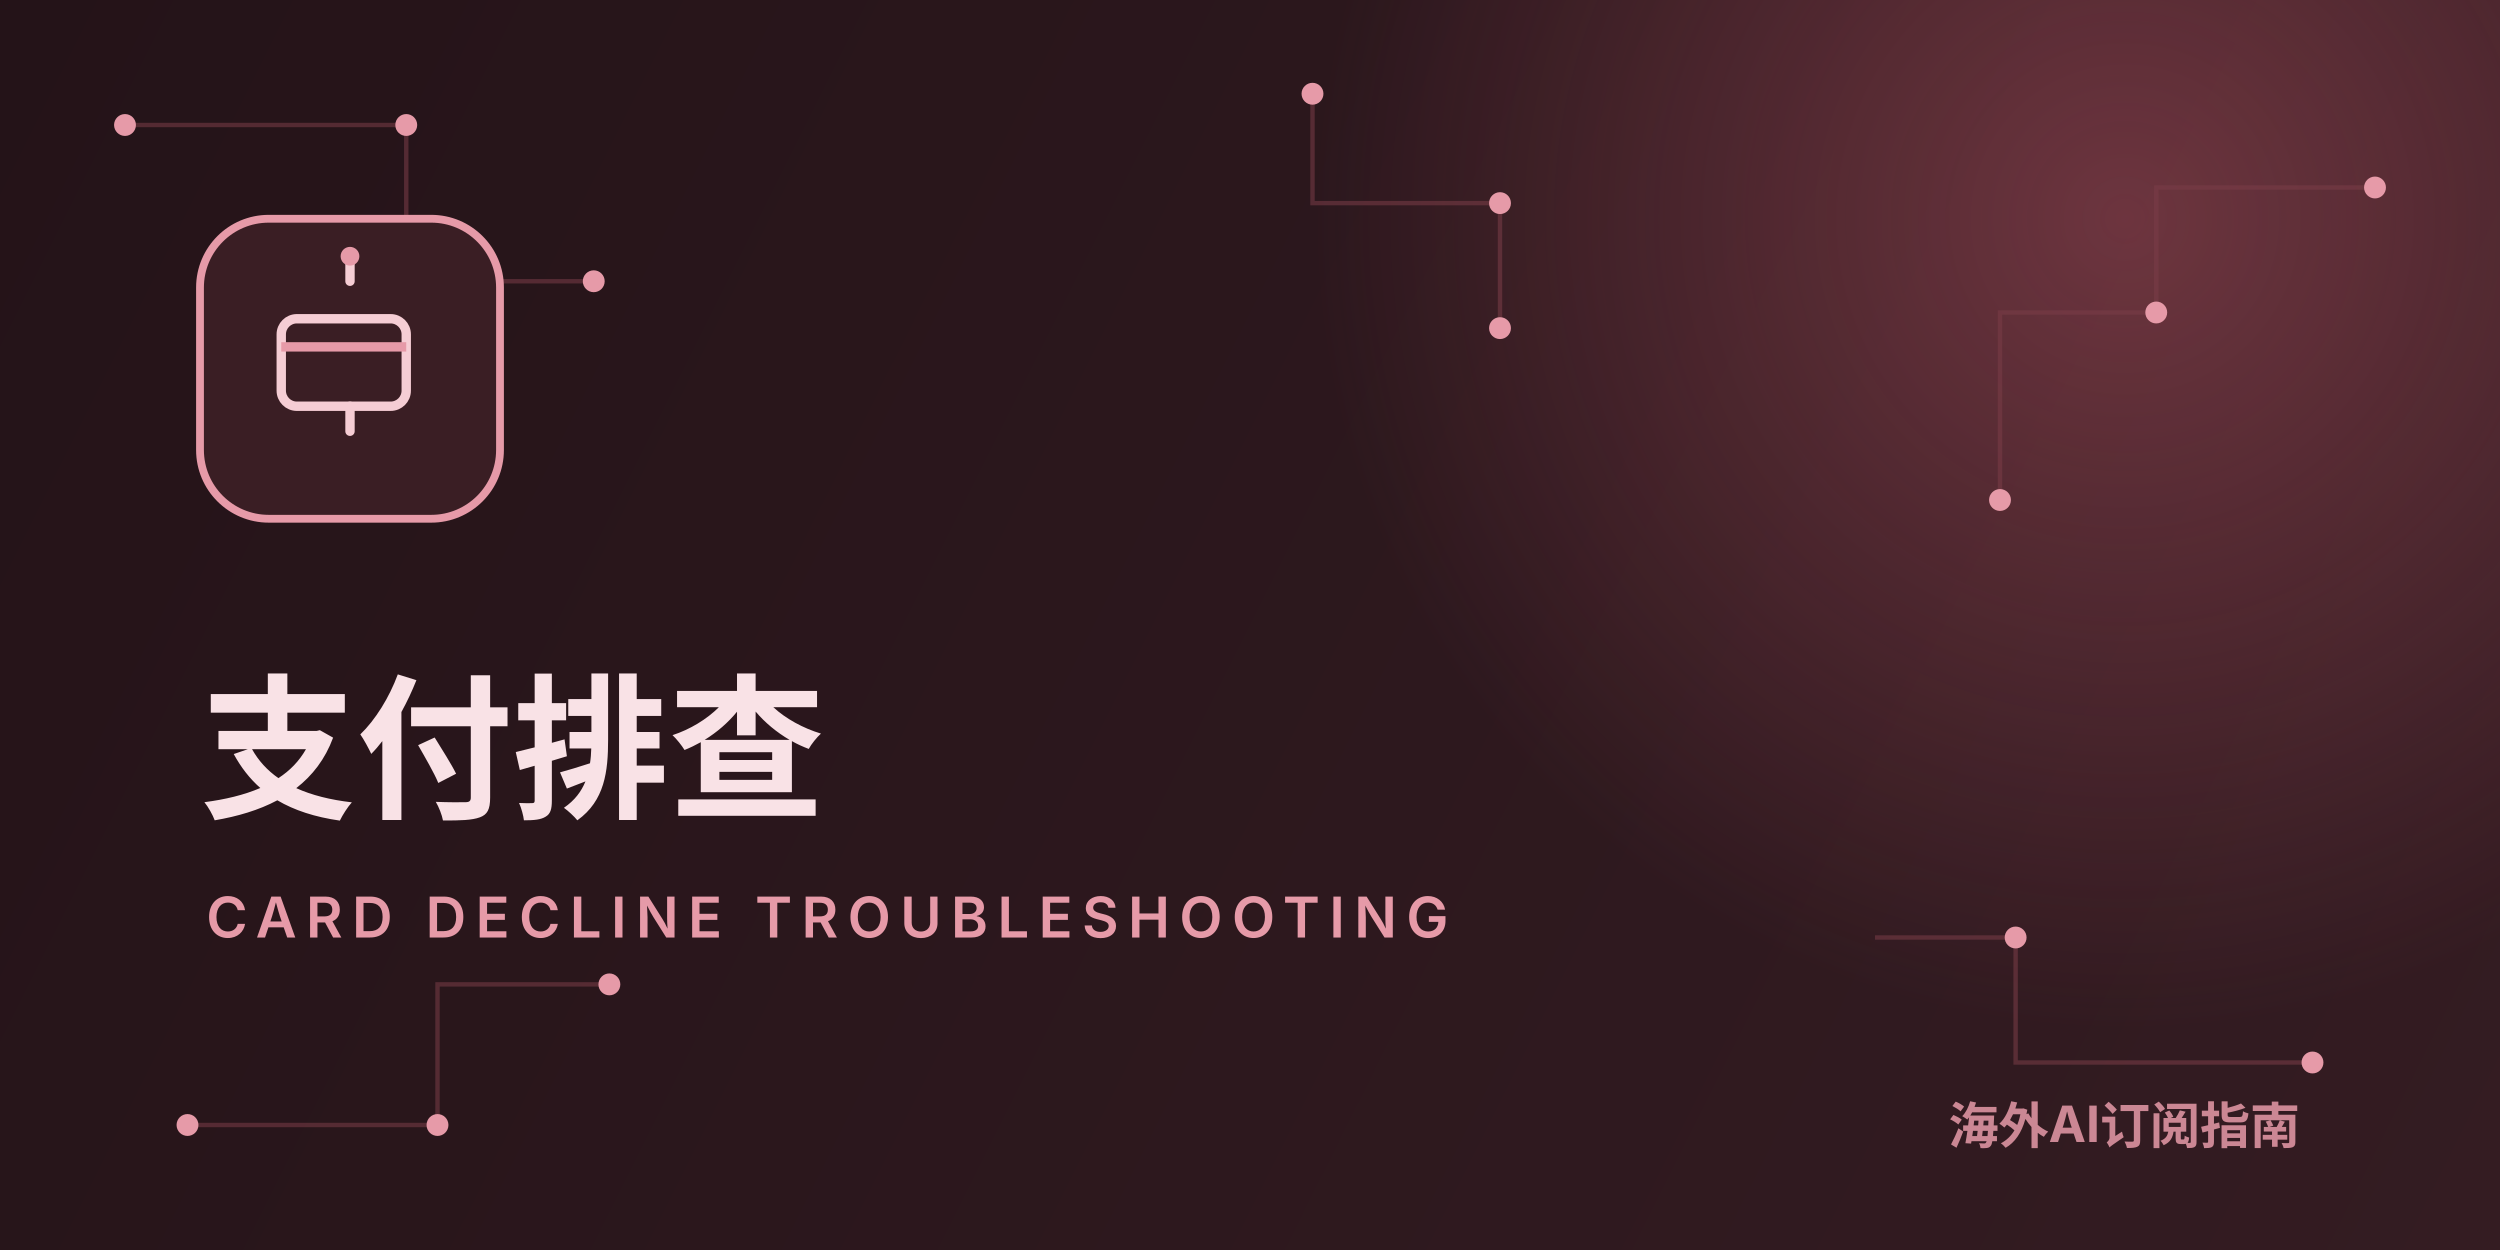
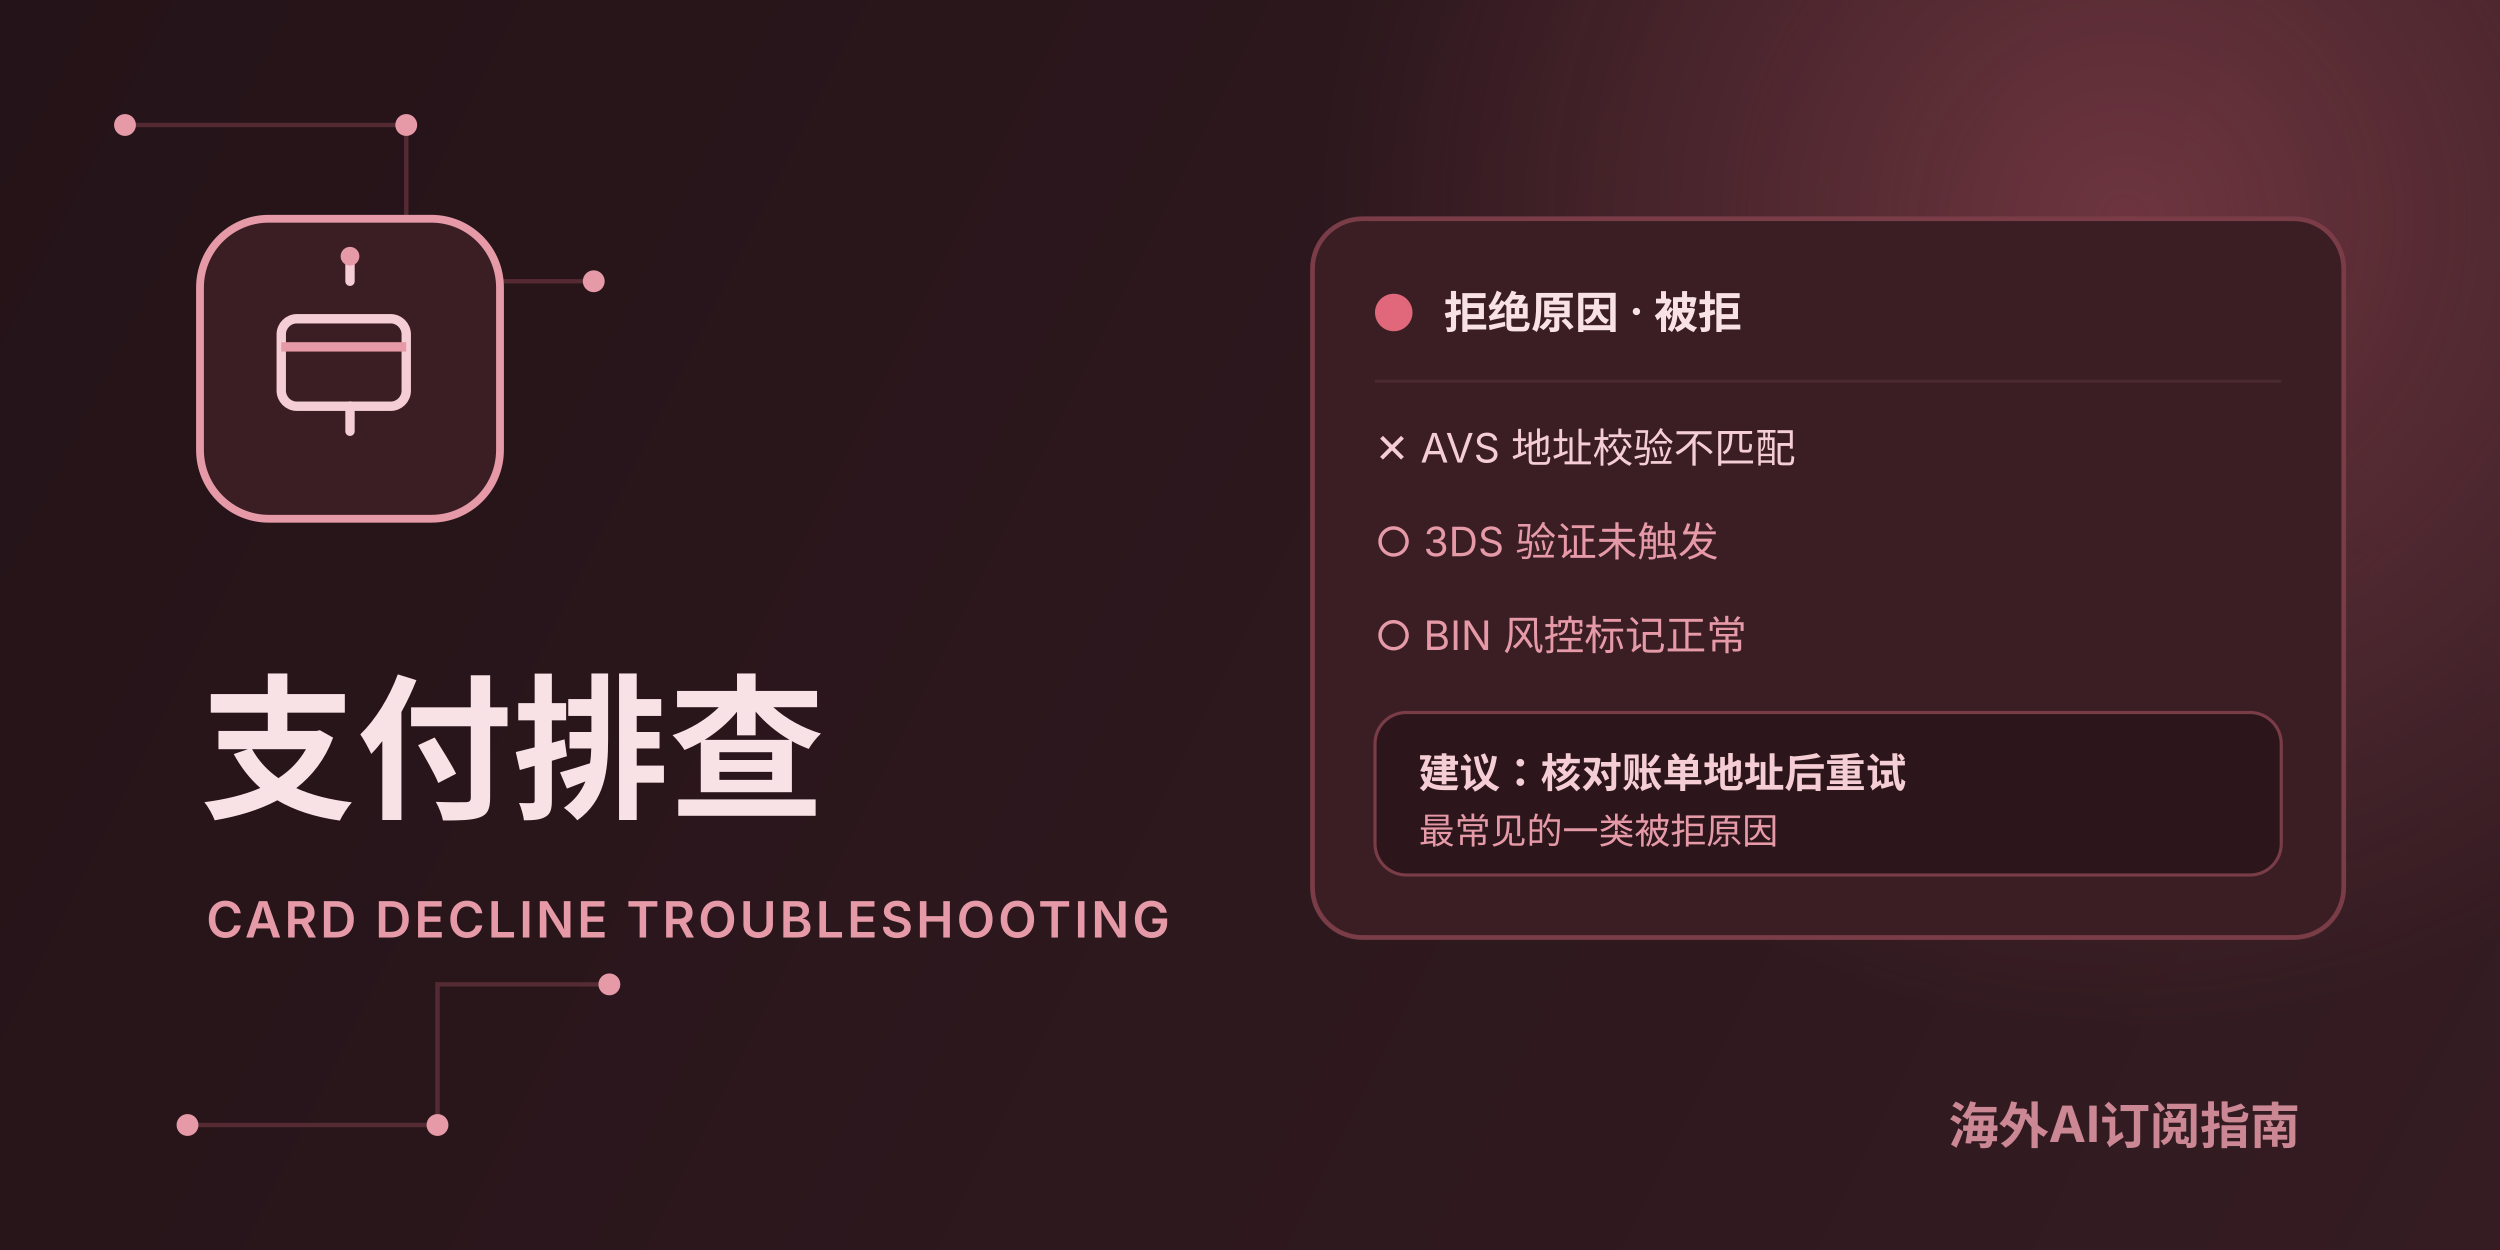
<svg xmlns="http://www.w3.org/2000/svg" viewBox="0 0 800 400" role="img" aria-label="海外AI订阅虚拟卡支付被拒故障排查指南封面图">
  <defs>
    <linearGradient id="bgGrad9" x1="0" y1="0" x2="800" y2="400" gradientUnits="userSpaceOnUse">
      <stop offset="0" stop-color="#241318" />
      <stop offset="1" stop-color="#341c22" />
    </linearGradient>
    <radialGradient id="glow9" cx="680" cy="70" r="260" gradientUnits="userSpaceOnUse">
      <stop offset="0" stop-color="#e0687a" stop-opacity="0.35" />
      <stop offset="1" stop-color="#e0687a" stop-opacity="0" />
    </radialGradient>
  </defs>
  <rect width="800" height="400" fill="url(#bgGrad9)" />
  <rect width="800" height="400" fill="url(#glow9)" />
  <g stroke="#7a3d47" stroke-width="1.4" opacity="0.55" fill="none">
    <path d="M40 40 h90 v50 h60" />
-     <path d="M760 60 h-70 v40 h-50 v60" />
    <path d="M60 360 h80 v-45 h55" />
-     <path d="M740 340 h-95 v-40 h-45" />
-     <path d="M420 30 v35 h60 v40" />
  </g>
  <g fill="#e69aa8">
    <circle cx="40" cy="40" r="3.5" />
    <circle cx="130" cy="40" r="3.5" />
    <circle cx="190" cy="90" r="3.5" />
-     <circle cx="760" cy="60" r="3.5" />
-     <circle cx="690" cy="100" r="3.5" />
-     <circle cx="640" cy="160" r="3.5" />
    <circle cx="60" cy="360" r="3.5" />
    <circle cx="140" cy="360" r="3.5" />
    <circle cx="195" cy="315" r="3.5" />
-     <circle cx="740" cy="340" r="3.5" />
-     <circle cx="645" cy="300" r="3.5" />
-     <circle cx="420" cy="30" r="3.5" />
-     <circle cx="480" cy="65" r="3.5" />
-     <circle cx="480" cy="105" r="3.5" />
  </g>
  <rect x="64" y="70" width="96" height="96" rx="22" fill="#3a1e24" stroke="#e69aa8" stroke-width="2.5" />
  <rect x="90" y="102" width="40" height="28" rx="5" fill="none" stroke="#f5cdd4" stroke-width="3" />
  <path d="M90 111 h40" stroke="#e69aa8" stroke-width="3" />
  <path d="M112 90 v-8 M112 138 v-8" stroke="#f5cdd4" stroke-width="3" stroke-linecap="round" />
  <circle cx="112" cy="82" r="3" fill="#e69aa8" />
  <text x="64" y="258" font-family="-apple-system, 'Segoe UI', 'PingFang SC', 'Microsoft YaHei', sans-serif" font-size="50" font-weight="700" fill="#f9e2e6">支付排查</text>
-   <text x="66" y="300" font-family="-apple-system, 'Segoe UI', 'PingFang SC', 'Microsoft YaHei', sans-serif" font-size="18" font-weight="600" letter-spacing="3" fill="#e69aa8">CARD DECLINE TROUBLESHOOTING</text>
+   <text x="66" y="300" font-family="-apple-system, 'Segoe UI', 'PingFang SC', 'Microsoft YaHei', sans-serif" font-size="16" font-weight="600" letter-spacing="1" fill="#e69aa8">CARD DECLINE TROUBLESHOOTING</text>
  <text x="736" y="366" text-anchor="end" font-family="-apple-system, 'Segoe UI', 'PingFang SC', 'Microsoft YaHei', sans-serif" font-size="16" font-weight="700" fill="#e69aa8" opacity="0.85">海外AI订阅指南</text>
+   <rect x="420" y="70" width="330" height="230" rx="16" fill="#3a1e24" stroke="#7a3d47" stroke-width="1.5" />
+   <circle cx="446" cy="100" r="6" fill="#e0687a" />
+   <text x="462" y="105" font-family="-apple-system, 'Segoe UI', 'PingFang SC', 'Microsoft YaHei', sans-serif" font-size="14" font-weight="700" fill="#f9e2e6">拒绝原因 · 被拒</text>
+   <line x1="440" y1="122" x2="730" y2="122" stroke="#4a2a30" stroke-width="1" />
+   <text x="440" y="148" font-family="-apple-system, 'Segoe UI', 'PingFang SC', 'Microsoft YaHei', sans-serif" font-size="13" fill="#f5cdd4">✕ AVS 地址校验不匹配</text>
+   <text x="440" y="178" font-family="-apple-system, 'Segoe UI', 'PingFang SC', 'Microsoft YaHei', sans-serif" font-size="13" fill="#e69aa8">○ 3DS 验证未触发</text>
+   <text x="440" y="208" font-family="-apple-system, 'Segoe UI', 'PingFang SC', 'Microsoft YaHei', sans-serif" font-size="13" fill="#e69aa8">○ BIN 风控标记正常</text>
+   <rect x="440" y="228" width="290" height="52" rx="10" fill="#2c161b" stroke="#7a3d47" stroke-width="1" />
+   <text x="454" y="252" font-family="-apple-system, 'Segoe UI', 'PingFang SC', 'Microsoft YaHei', sans-serif" font-size="13" font-weight="600" fill="#f5cdd4">建议：核对账单地址后重试</text>
+   <text x="454" y="270" font-family="-apple-system, 'Segoe UI', 'PingFang SC', 'Microsoft YaHei', sans-serif" font-size="11.5" fill="#e69aa8">最常见的一类被拒原因</text>
</svg>
